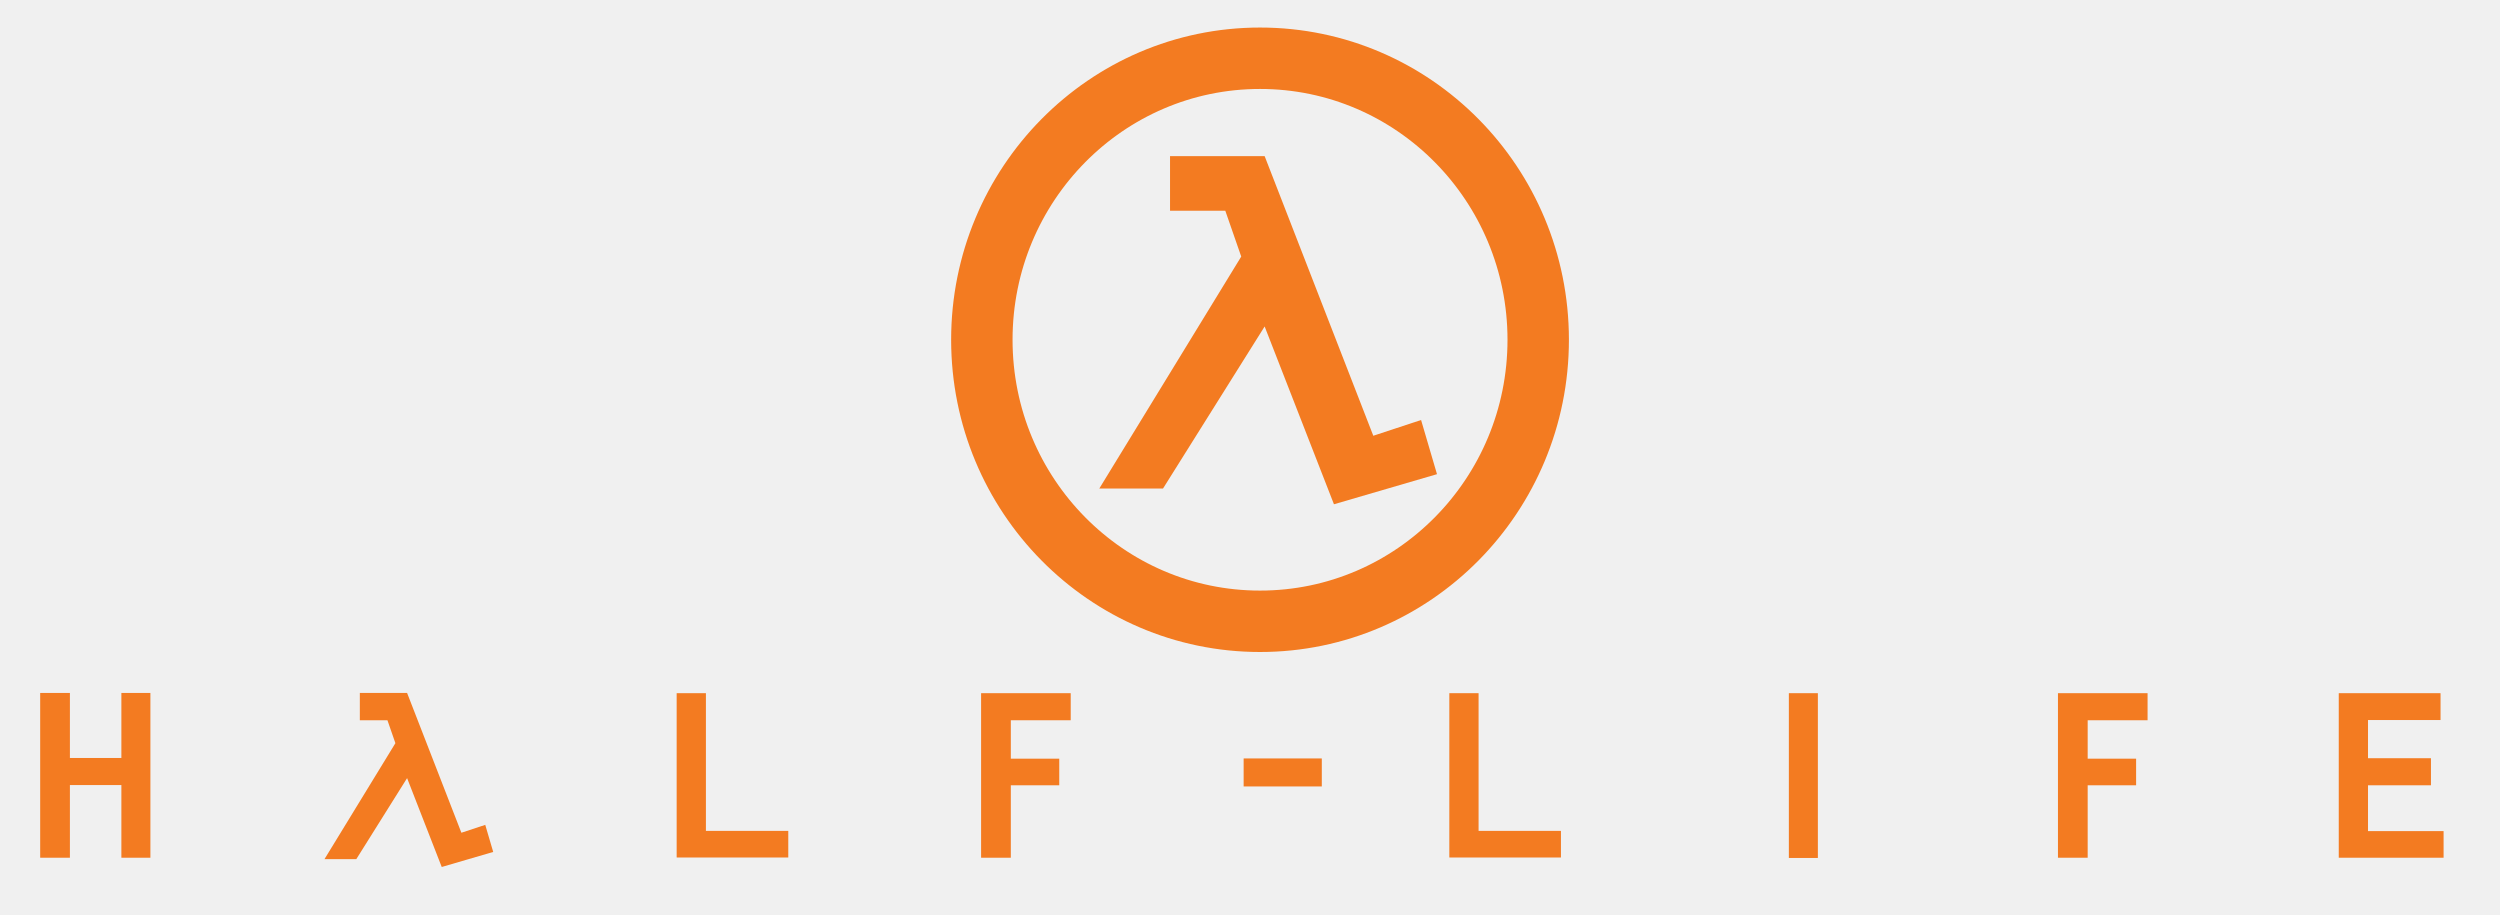
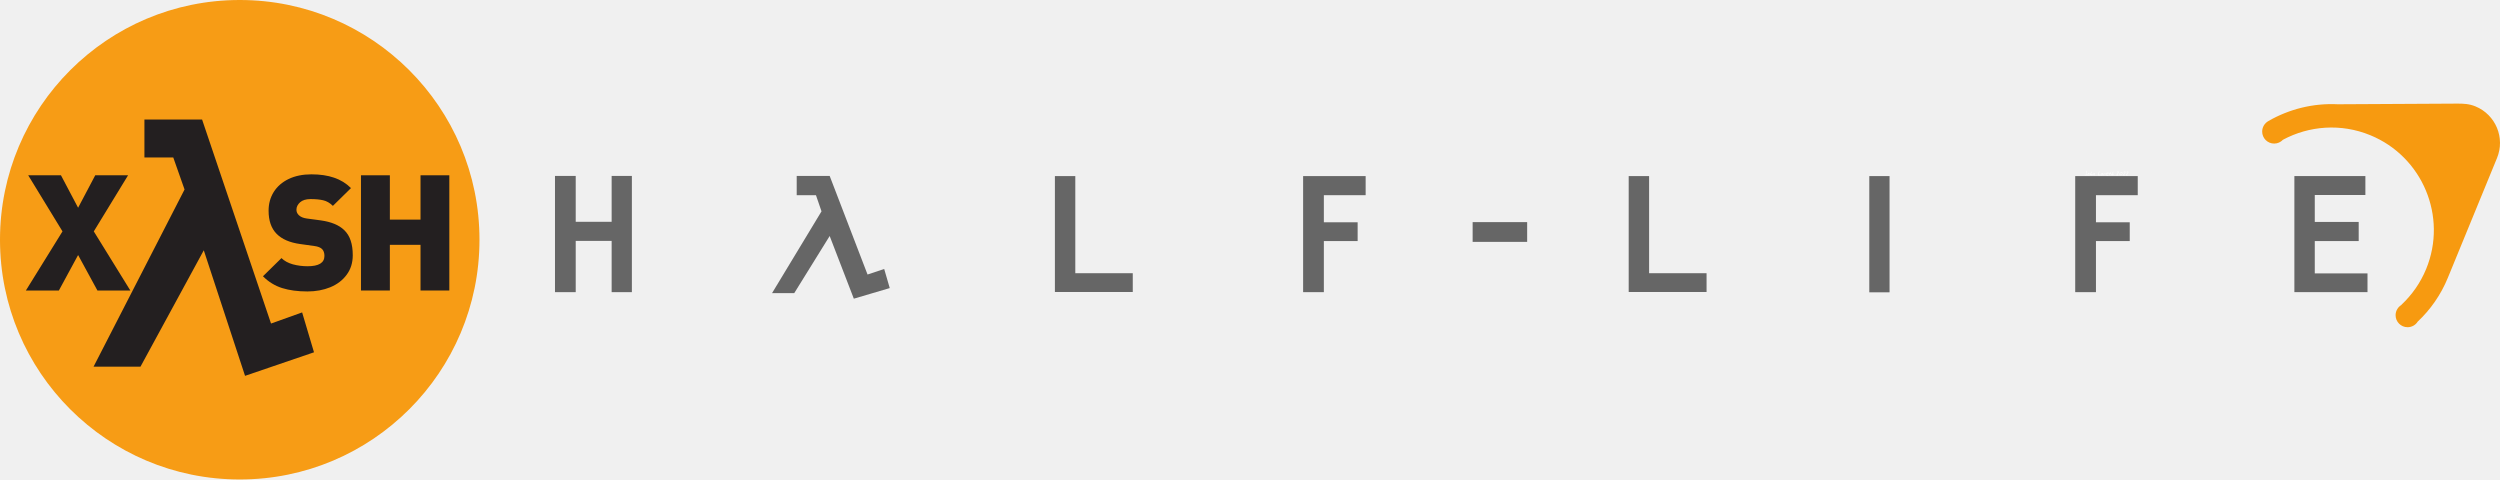
- <svg xmlns="http://www.w3.org/2000/svg" version="1.1" id="Layer_1" x="0px" y="0px" width="410px" height="150px" viewBox="0 0 410 150" enable-background="new 0 0 410 150" xml:space="preserve">
-   <defs id="defs6" />
-   <path style="fill:#f37b21;stroke-width:0.296" d="m 218.769,82.7 -11.368,-29.158 -16.667,26.576 h -10.449 l 23.277,-38.04 -2.613,-7.518 h -9.064 v -8.958 h 15.515 l 17.821,45.861 7.835,-2.583 2.611,8.884 z" id="path2" />
-   <path style="fill:none;stroke:#f37b21;stroke-width:10.072" d="m 252.266,55.722 c 0,25.502 -20.424,46.17 -45.621,46.17 -25.197,0 -45.622,-20.667 -45.622,-46.17 0,-25.499 20.424,-46.169 45.622,-46.169 25.197,0 45.621,20.67 45.621,46.169 z" id="path4" />
-   <g transform="matrix(0.6395999,0,0,0.6325728,6.589978,113.3402)" id="g22" style="fill:#f37b21;fill-opacity:1">
-     <path d="M 28.26,0.48 V 43.2 H 20.82 V 24.36 H 7.62 V 43.2 H 0 V 0.48 h 7.62 v 16.86 h 13.2 V 0.48 Z" id="path2-3" style="fill:#f37b21;fill-opacity:1" />
-     <path d="m 116.16,41.7 -13.2,3.9 -8.88,-23.04 -13.02,21 H 72.9 L 91.08,13.5 89.04,7.56 H 81.96 V 0.48 h 12.12 l 13.92,36.24 6.12,-2.04 z" id="path4-4" style="fill:#f37b21;fill-opacity:1" />
-     <path d="m 170.7,36.24 h 21.119 v 6.9 h -28.62 V 0.54 h 6.9 0.601 z" id="path6" style="fill:#f37b21;fill-opacity:1" />
-     <path d="m 263.639,0.54 h 0.6 v 7.02 h -15.36 v 9.96 H 261.3 v 6.9 H 248.879 V 43.2 H 241.26 V 0.54 Z" id="path8" style="fill:#f37b21;fill-opacity:1" />
-     <path d="m 308.579,17.46 h 20.04 v 7.26 h -20.04 z" id="path10" style="fill:#f37b21;fill-opacity:1" />
-     <path d="m 368.819,36.24 h 21.119 v 6.9 H 361.319 V 0.54 h 6.899 0.601 z" id="path12" style="fill:#f37b21;fill-opacity:1" />
-     <path d="m 448.378,0.54 h 6.779 0.66 v 42.72 h -7.439 z" id="path14" style="fill:#f37b21;fill-opacity:1" />
-     <path d="m 539.757,0.54 h 0.6 v 7.02 h -15.36 v 9.96 h 12.421 v 6.9 H 524.997 V 43.2 h -7.619 V 0.54 Z" id="path16" style="fill:#f37b21;fill-opacity:1" />
-     <path d="m 616.257,36.3 v 6.9 h -26.88 V 0.54 h 25.5 0.6 V 7.5 h -18.6 v 9.9 h 16.14 v 7.02 h -16.14 V 36.3 Z" id="path18" style="fill:#f37b21;fill-opacity:1" />
+ <svg xmlns="http://www.w3.org/2000/svg" height="39.952mm" viewBox="0 0 1231.806 236.25" width="208.308mm">
+   <g transform="translate(20.7643 17.6639)">
+     <g fill="#fff" stroke-width="3.911">
+       <path d="m1007.549 67.723q0 .375-.091.632-.135.382-.432.382-.197 0-.413-.091-.26-.11-.285-.269.088 0 .206.031.275.072.344.072.266 0 .401-.266.106-.213.106-.51 0-.21-.138-.598-.135-.391-.135-.544 0-.047.025-.075.028-.031.075-.031.122 0 .238.563.097.476.097.704z" />
+       <path d="m1008.754 68.042q0 .319-.185.501-.185.181-.51.181-.178 0-.275-.084-.097-.084-.097-.26 0-.247.322-.498.307-.238.566-.238.119 0 .157.147.022.084.022.25zm-.191.088q0-.038-.01-.072-.01-.038-.025-.084-.05.034-.166.169-.06.069-.103.1 0-.059.012-.097.025-.053.041-.091-.138 0-.288.116-.147.116-.147.25 0 .091.1.091.191 0 .369-.094.216-.113.216-.288z" />
+       <path d="m1010.043 68.17q0 .153-.116.344-.131.216-.272.216-.041 0-.069-.044-.025-.047-.025-.091 0-.056.119-.175.122-.122.122-.166 0-.028-.01-.056-.01-.028-.012-.038-.235.053-.479.269-.241.216-.366.244-.025-.069-.025-.141 0-.088.041-.185.028-.069.094-.166.11-.166.232-.375.063-.11.216-.379.156-.269.228-.382.038-.056.066-.084.041-.038.097-.05.038.013.053.047.019.034.019.081 0 .106-.138.288-.25.325-.257.338-.141.213-.141.385l.01.031q.172-.084.203-.097.128-.053.219-.053.1 0 .147.069.047.066.047.169z" />
+       <path d="m1011.495 67.986q0 .213-.103.454-.113.266-.279.366-.034-.041-.06-.091-.022-.05-.022-.1 0-.053.157-.316.069-.116.063-.203v-.041q-.116.034-.401.21-.282.172-.57.35-.044 0-.081-.031-.034-.034-.034-.075 0-.066.21-.441.063-.113.225-.391.05.066.066.147.016.078.016.188 0 .047 0 .072.288-.172.451-.26.178-.097.244-.097.044 0 .081.1.041.1.041.16z" />
+       <path d="m1014.215 68.593q0 .056-.05.088-.047.028-.106.028-.053 0-.135-.013-.185-.028-.238-.028-.094 0-.369.022-.156.013-.225.013-.191 0-.191-.191 0-.181.119-.519.066-.191.247-.626.163-.391.207-.551.016-.05.025-.066.025-.038.063-.038.059 0 .1.088.041.084.041.153 0 .11-.128.369-.128.257-.25.504-.135.294-.135.447 0 .078.066.11.047.022.138.022.069 0 .238-.016.169-.019.225-.019.141 0 .232.041.128.056.128.181z" />
+       <path d="m1015.379 68.042q0 .319-.185.501-.185.181-.51.181-.178 0-.275-.084-.097-.084-.097-.26 0-.247.322-.498.307-.238.566-.238.119 0 .156.147.022.084.022.25zm-.191.088q0-.038-.01-.072-.01-.038-.025-.084-.05.034-.166.169-.059.069-.103.1 0-.059.013-.097.025-.053.041-.091-.138 0-.288.116-.147.116-.147.25 0 .091.1.091.191 0 .369-.094.216-.113.216-.288z" />
+       <path d="m1016.696 67.976q0 .1-.053.213-.05.113-.128.188v-.044q0-.038.01-.116.01-.078.01-.116 0-.053-.016-.078-.016-.028-.066-.028-.147 0-.366.228-.238.25-.472.498-.019 0-.038-.003-.047-.013-.062-.016.01-.113.078-.25.185-.372.191-.397.025-.1.038-.147.013-.047.034-.097.025-.053.056-.094.034-.044.088-.066l.031.375q.135-.11.206-.169.138-.11.238-.11.1 0 .163.066.063.066.063.163z" />
+       <path d="m1018.232 67.613q0 .131-.35.347-.338.207-.491.207-.072 0-.097-.05-.022-.05-.022-.141 0-.059 0-.084.21 0 .382-.063.172-.063.3-.207-.094-.034-.191-.034-.229 0-.485.175-.282.191-.282.407 0 .207.282.288.044.013.529.088.285.044.285.153 0 .047-.103.075-.103.031-.263.031-.401 0-.632-.122-.307-.163-.307-.523 0-.375.376-.598.319-.188.726-.188.122 0 .222.056.122.069.122.181z" />
+       <path d="m1019.478 67.053q0 .069-.166.288-.166.219-.166.335 0 .059.069.119.156.138.156.169 0 .041-.028.078-.025.038-.066.038-.034 0-.097-.038-.044-.025-.169-.122-.047.091-.072.138-.088.166-.119.241-.047.144-.094.288-.081.194-.203.194v-.072q0-.222.144-.526.028-.056.156-.291-.247-.135-.544-.135 0-.116.047-.169.05-.056.166-.056.106 0 .266.038.078.019.157.038.059-.019.163-.203.253-.444.344-.51.025.041.041.081.019.041.019.078z" />
+       <path d="m1020.633 68.17q0 .153-.116.344-.131.216-.272.216-.041 0-.069-.044-.025-.047-.025-.091 0-.056.119-.175.122-.122.122-.166 0-.028-.01-.056-.01-.028-.013-.038-.235.053-.479.269-.241.216-.366.244-.025-.069-.025-.141 0-.088.041-.185.028-.069.094-.166.11-.166.232-.375.062-.11.216-.379.156-.269.228-.382.038-.056.066-.084.041-.038.097-.05.038.013.053.047.019.034.019.081 0 .106-.138.288-.25.325-.257.338-.141.213-.141.385l.01.031q.172-.084.203-.097.128-.053.219-.053.1 0 .147.069.047.066.047.169z" />
+       <path d="m1023.202 67.15q0 .147-.156.394-.1.156-.329.451-.228.291-.285.382.01.003.235.075.228.069.228.25-.094.016-.185.028l-.034-.003v-.025q-.05-.013-.081-.013-.06 0-.188.019-.128.019-.194.019-.085 0-.138-.031-.053-.031-.053-.113 0-.066.241-.372.451-.573.454-.579.244-.332.244-.444 0-.044-.031-.066-.028-.022-.116-.022-.059 0-.247.116-.091.056-.147.056l-.053-.009q-.019-.013-.041-.047-.022-.038-.022-.059 0-.131.253-.241.216-.094.376-.094.135 0 .207.1.062.088.062.228z" />
+       <path d="m1025.082 67.713q0 .379-.41.67-.376.266-.773.266-.197 0-.313-.1-.116-.1-.116-.291 0-.426.372-.738.354-.297.792-.297.222 0 .335.131.113.131.113.36zm-.191.072q0-.144-.163-.216-.122-.053-.291-.053-.247 0-.516.241-.269.241-.269.485 0 .1.05.144.053.041.16.041.307 0 .638-.169.391-.2.391-.473z" />
+       <path d="m1026.515 67.15q0 .147-.156.394-.1.156-.329.451-.228.291-.285.382.01.003.235.075.229.069.229.25-.094.016-.185.028l-.034-.003v-.025q-.05-.013-.081-.013-.06 0-.188.019-.128.019-.194.019-.084 0-.138-.031-.053-.031-.053-.113 0-.066.241-.372.451-.573.454-.579.244-.332.244-.444 0-.044-.031-.066-.028-.022-.116-.022-.059 0-.247.116-.091.056-.147.056l-.053-.009q-.019-.013-.041-.047-.022-.038-.022-.059 0-.131.253-.241.216-.094.376-.094.135 0 .206.1.063.088.063.228z" />
+       <path d="m1027.955 67.15q0 .147-.156.394-.1.156-.329.451-.228.291-.285.382.01.003.235.075.229.069.229.25-.094.016-.185.028l-.034-.003v-.025q-.05-.013-.081-.013-.06 0-.188.019-.128.019-.194.019-.084 0-.138-.031-.053-.031-.053-.113 0-.066.241-.372.451-.573.454-.579.244-.332.244-.444 0-.044-.031-.066-.028-.022-.116-.022-.059 0-.247.116-.091.056-.147.056l-.053-.009q-.019-.013-.041-.047-.022-.038-.022-.059 0-.131.253-.241.216-.094.376-.094.135 0 .206.1.063.088.063.228z" />
+     </g>
+     <path d="m2017.284-687.184c-11.149-4.572-21.451-5.107-33.974-4.949l-212.226 1.164c-43.795-2.227-86.966 8.499-124.281 29.981l.038.044c-6.674 3.638-11.216 10.73-11.216 18.863 0 11.854 9.62 21.466 21.466 21.466 6.183 0 11.734-2.629 15.655-6.807 46.66-25.008 103.69-29.817 156.362-8.186 93.557 38.404 138.427 145.776 100.015 239.327-10.303 25.088-25.602 46.636-44.232 64.065l.164.231c-6.376 3.719-10.681 10.623-10.681 18.543 0 11.853 9.626 21.459 21.481 21.459 7.622 0 14.317-4 18.126-10.021 22.699-21.341 41.308-47.721 53.897-78.377.868-2.093 87.82-213.889 88.042-214.454 14.845-36.147-2.487-77.508-38.636-92.347z" fill="#f79a10" stroke-width=".961" transform="matrix(.2753265 0 0 .2753265 643.5293 223.9519)" />
+     <g fill="#666" stroke-width=".183" transform="matrix(.1927285 0 0 -.1927285 252.6903 129.5019)">
+       <path d="m196.563 313.832v-297.141h-51.743v131.051h-91.82v-131.051h-53v297.141h53v-117.273h91.82v117.273z" />
+       <path d="m764.008-.008-61.762 160.258-90.562-146.059h-56.75l126.445 209.09-14.18 41.301h-49.25v49.25h84.297l96.832-252.07 42.555 14.199 14.199-48.852z" />
+       <path d="m1330.22 65.102h146.91v-47.992h-199.07v296.313h47.99 4.17z" />
+       <path d="m2068.32 313.422h4.18v-48.84h-106.85v-69.262h86.38v-48.011h-86.38v-130.618h-53v296.731z" />
+       <path d="m2485.41 195.73v-50.5h-139.39v50.5z" />
+       <path d="m2797.16 65.102h146.92v-47.992h-199.08v296.313h47.98 4.18z" />
+       <path d="m3407.29 313.422h4.59v-297.16h-51.77v297.16z" />
+       <path d="m4042.23 313.422h4.18v-48.84h-106.84v-69.262h86.37v-48.011h-86.37v-130.618h-53.01v296.731z" />
+       <path d="m4633.82 64.68v-47.988h-186.97v296.731h177.37 4.18v-48.41h-129.38v-68.852h112.26v-48.851h-112.26v-82.629z" />
+     </g>
+     <g>
+       <circle cx="97.361" cy="100.461" fill="#f79a10" opacity=".98" r="118.125" />
+       <g fill="#231f20">
+         <path d="m128.102 136.269 5.847 19.65-33.974 11.601-20.33-61.86-31.198 57.351h-23.117l44.84-87.305-5.563-15.782h-14.211v-18.694h28.41l33.972 100.519z" />
+         <path d="m43.061 126.614h-16.071l-9.43-17.642-9.391 17.642h-16.11l17.878-29.391-16.739-27.898h15.992l8.369 16.149 8.369-16.149h16.031l-16.739 27.898z" stroke-width=".661" transform="scale(1.009091 .9909911)" />
+         <path d="m151.67 109.09q0 5.619-2.986 9.705-2.947 4.086-8.016 6.208-5.029 2.083-11.12 2.083-7.112 0-12.377-1.69-5.265-1.69-9.352-5.855l9.037-9.037q2.122 2.122 5.58 3.104 3.458.943 7.191.943 8.212 0 8.212-5.147 0-2.2-1.139-3.379-1.139-1.179-3.772-1.532l-6.915-.982q-7.623-1.061-11.513-5.069-3.929-4.047-3.929-11.513 0-5.226 2.515-9.312 2.554-4.126 7.269-6.444 4.754-2.318 11.12-2.318 6.326 0 11.041 1.65 4.754 1.611 8.291 5.187l-8.841 8.841q-2.2-2.2-4.754-2.79-2.554-.589-6.13-.589-3.379 0-5.147 1.611-1.768 1.611-1.768 3.693 0 1.532 1.139 2.672 1.336 1.336 3.929 1.69l6.915.943q7.544 1.1 11.277 4.754 2.24 2.161 3.222 5.265 1.022 3.065 1.022 7.308z" stroke-width=".661" transform="scale(1.009091 .9909911)" />
+         <path d="m198.822 126.614h-14.067v-22.711h-14.97v22.711h-14.106v-57.288h14.106v22.043h14.97v-22.043h14.067z" stroke-width=".661" transform="scale(1.009091 .9909911)" />
+       </g>
+     </g>
  </g>
</svg>
